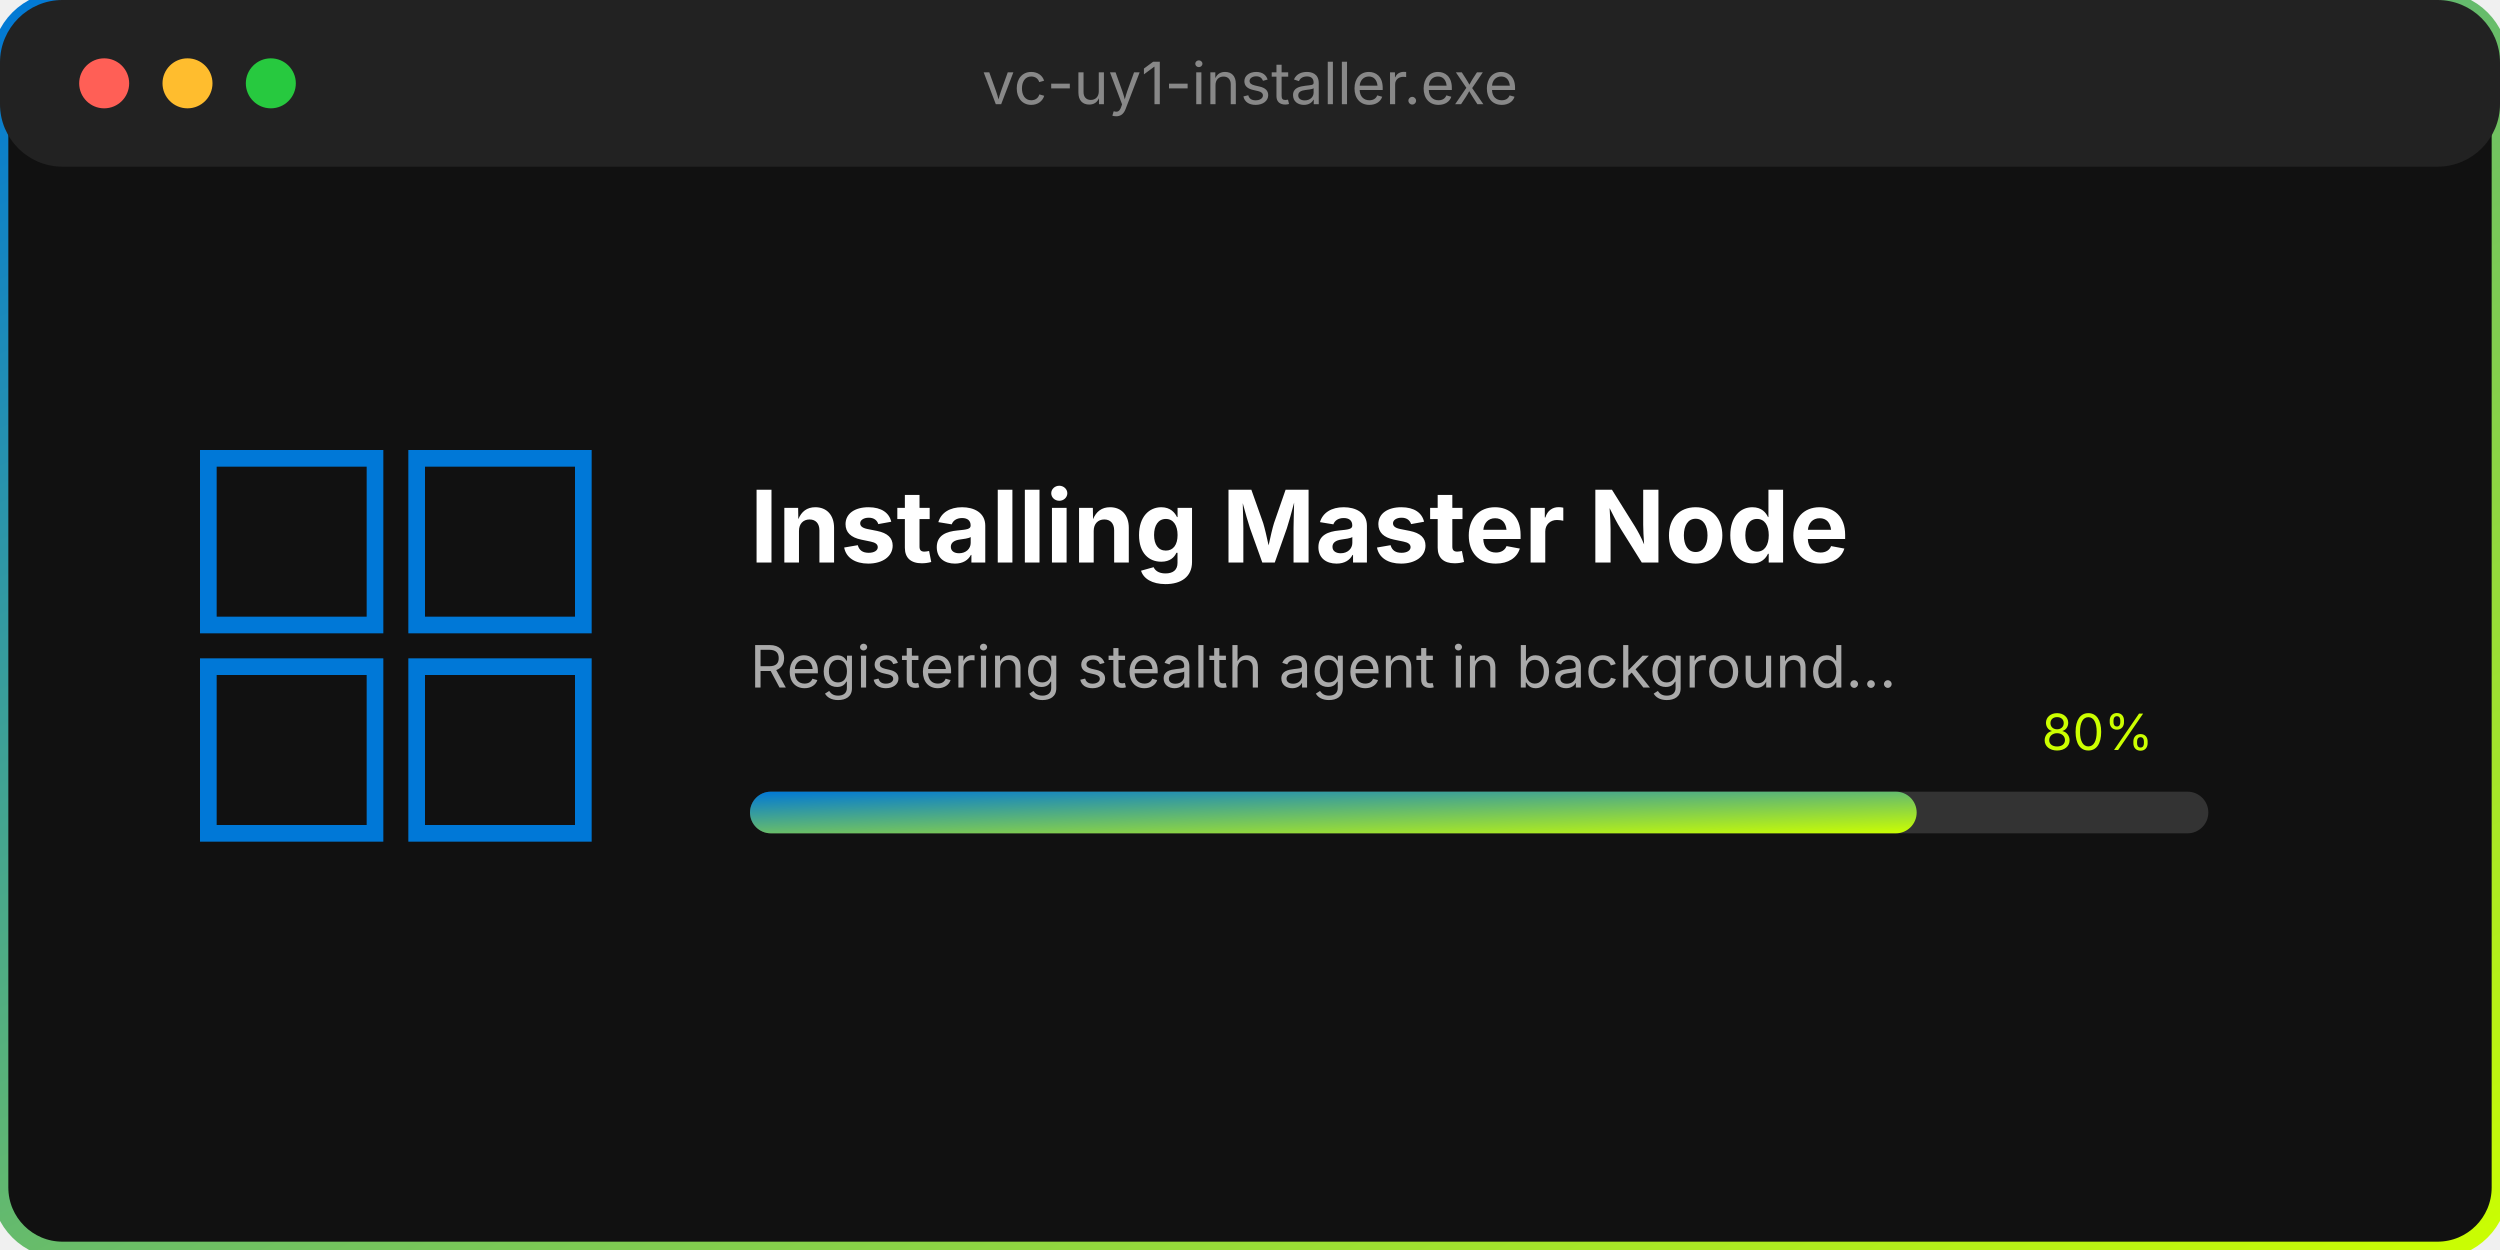
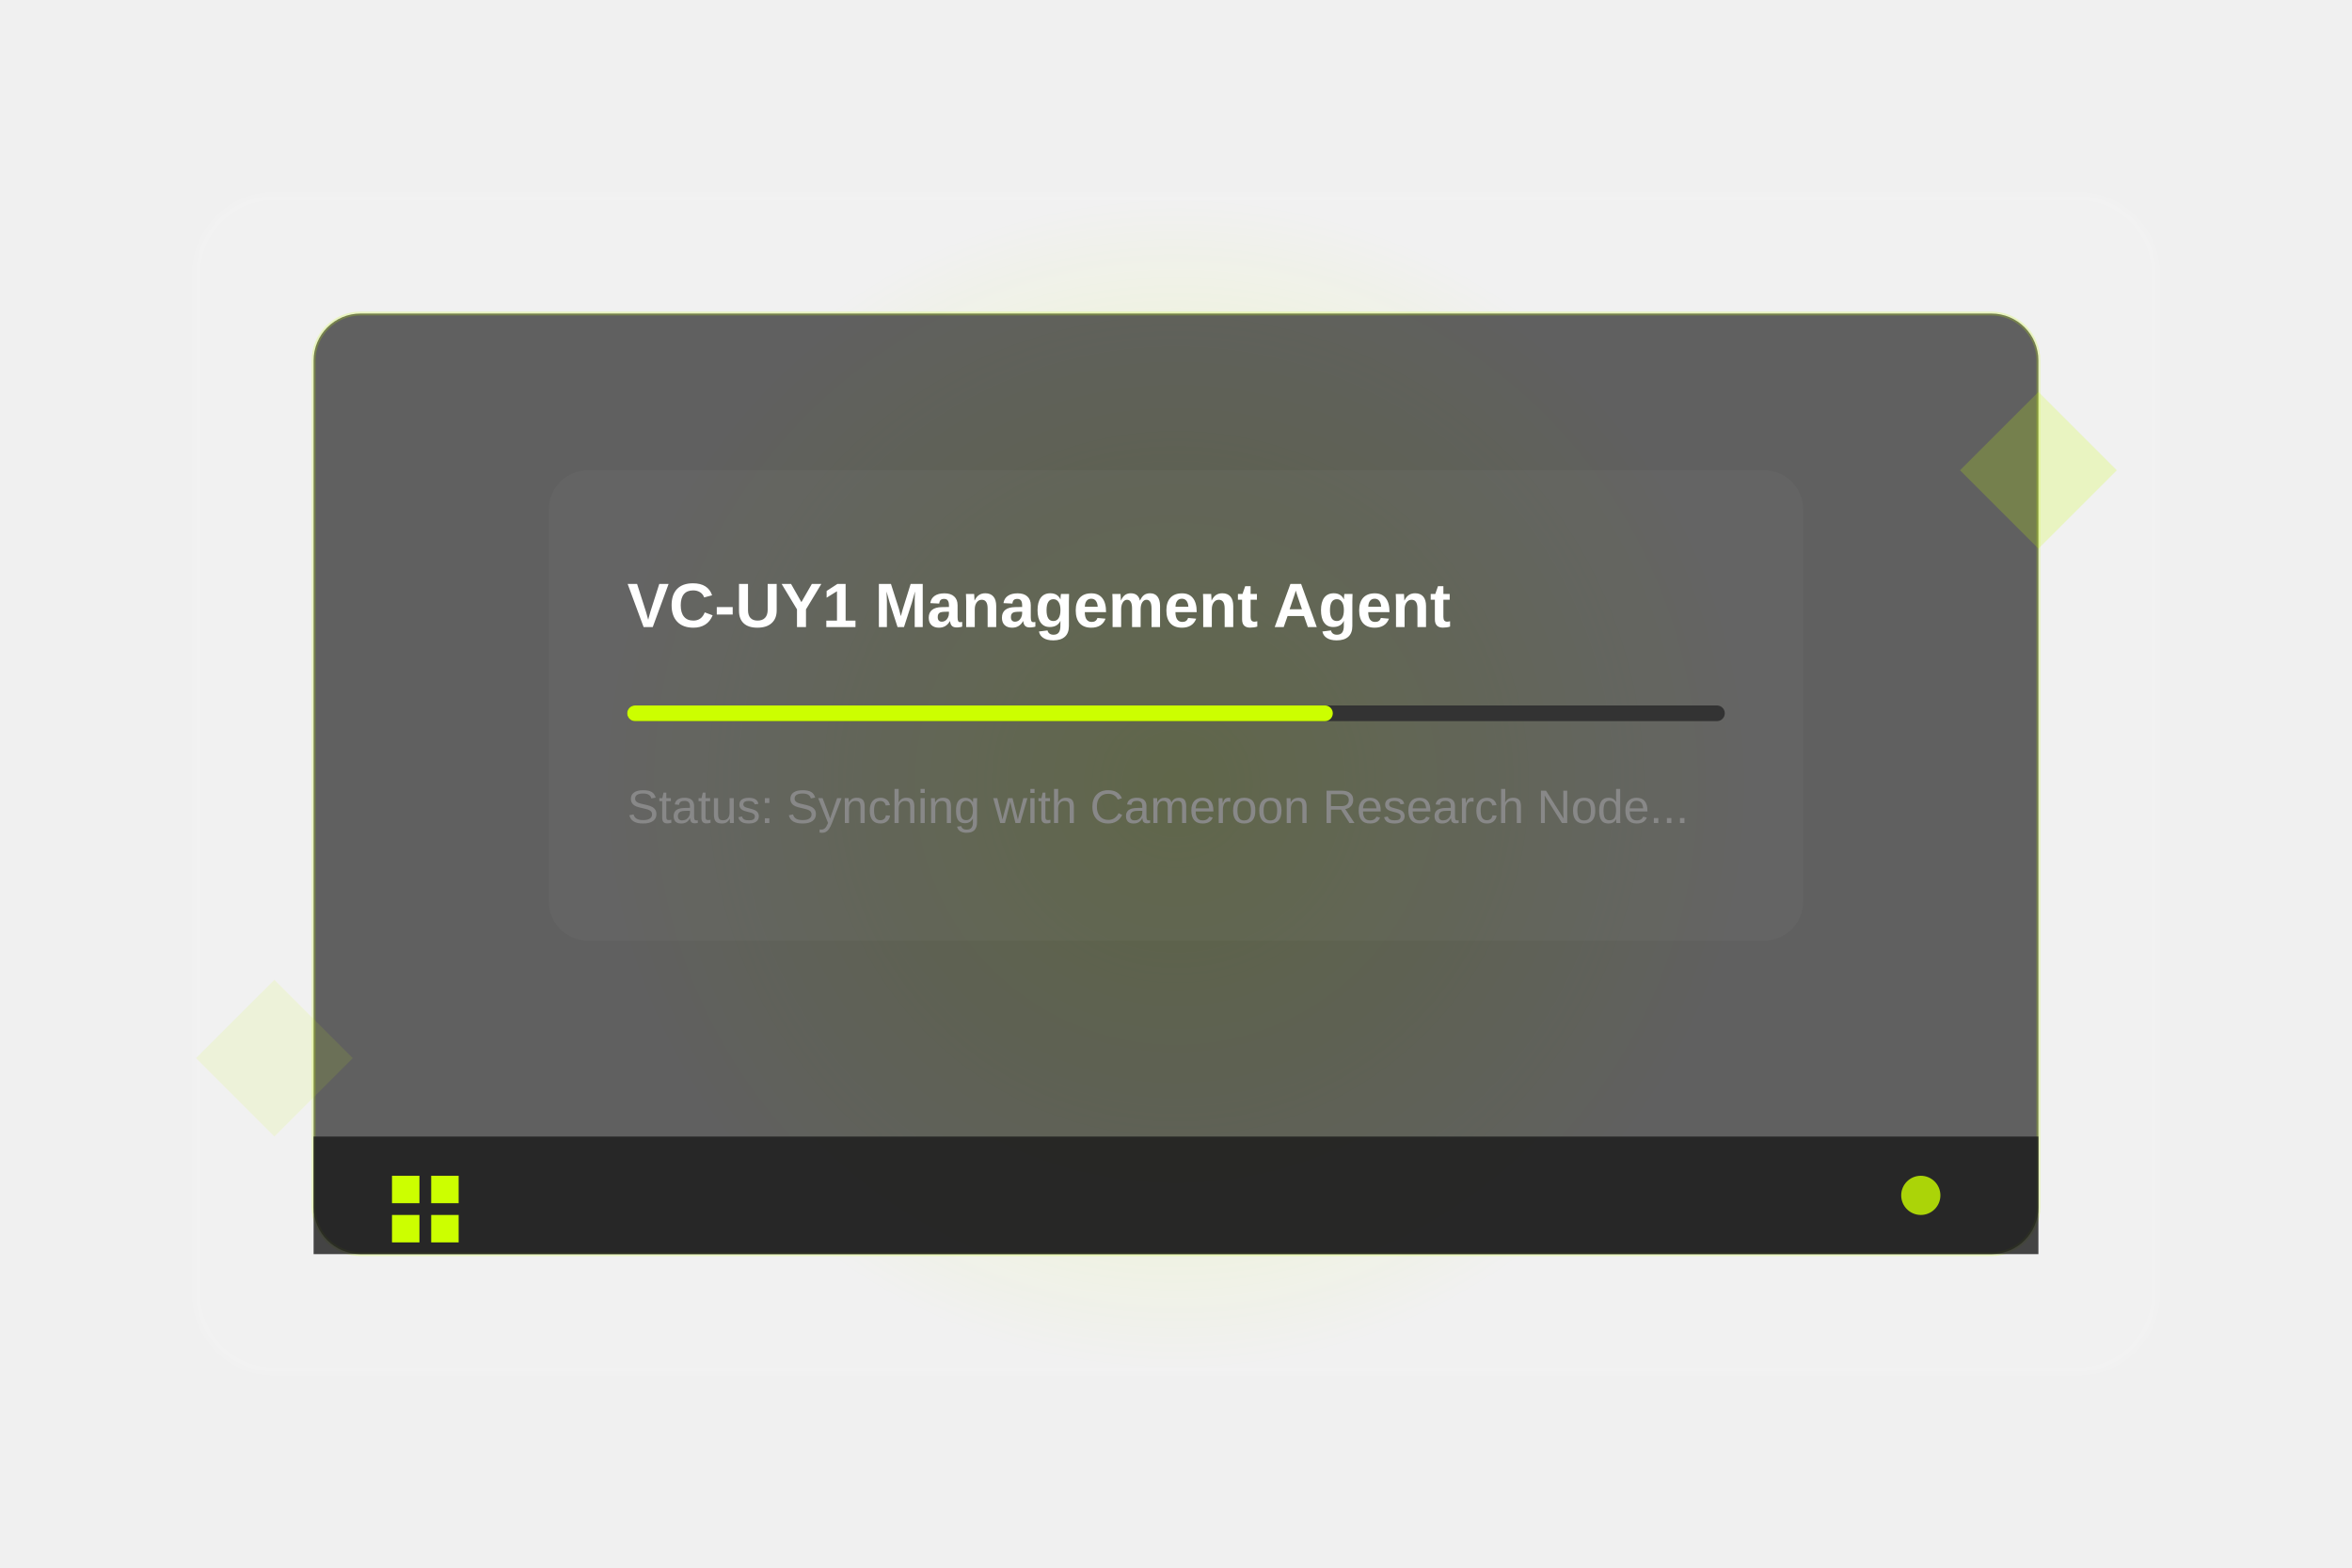
- <svg xmlns="http://www.w3.org/2000/svg" viewBox="0 0 600 300" width="100%" height="100%">
+ <svg xmlns="http://www.w3.org/2000/svg" width="600" height="400" viewBox="0 0 600 400" fill="none">
+   <circle cx="300" cy="200" r="150" fill="url(#paint0_radial)" fill-opacity="0.3" />
+   <rect x="50" y="50" width="500" height="300" rx="20" fill="rgba(255,255,255,0.05)" stroke="rgba(255,255,255,0.1)" stroke-width="2" />
+   <rect x="80" y="80" width="440" height="240" rx="12" fill="rgba(0,0,0,0.6)" stroke="rgba(204, 255, 0, 0.2)" />
+   <rect x="80" y="290" width="440" height="30" rx="0 0 12 12" fill="rgba(25,25,25,0.8)" />
+   <path d="M100 300L107 300L107 307L100 307L100 300ZM110 300L117 300L117 307L110 307L110 300ZM100 310L107 310L107 317L100 317L100 310ZM110 310L117 310L117 317L110 317L110 310Z" fill="#CCFF00" />
+   <circle cx="490" cy="305" r="5" fill="#CCFF00" fill-opacity="0.8">
+     <animate attributeName="fill-opacity" values="0.3;1;0.3" dur="2s" repeatCount="indefinity" />
+   </circle>
+   <g transform="translate(140, 120)">
+     <rect width="320" height="120" rx="10" fill="rgba(255,255,255,0.03)" />
+     <text x="20" y="40" fill="white" font-family="Arial" font-size="16" font-weight="bold">VC-UY1 Management Agent</text>
+     <rect x="20" y="60" width="280" height="4" rx="2" fill="#333" />
+     <rect x="20" y="60" width="180" height="4" rx="2" fill="#CCFF00">
+       <animate attributeName="width" from="0" to="280" dur="3s" repeatCount="indefinity" />
+     </rect>
+     <text x="20" y="90" fill="#888" font-family="Arial" font-size="12">Status: Synching with Cameroon Research Node...</text>
+   </g>
+   <path d="M520 100L540 120L520 140L500 120L520 100Z" fill="#CCFF00" fill-opacity="0.2" />
+   <path d="M70 250L90 270L70 290L50 270L70 250Z" fill="#CCFF00" fill-opacity="0.1" />
  <defs>
-     <linearGradient id="winGlow" x1="0%" y1="0%" x2="100%" y2="100%">
-       <stop offset="0%" stop-color="#0078D7" />
-       <stop offset="100%" stop-color="#ccff00" />
-     </linearGradient>
+     <radialGradient id="paint0_radial" cx="0" cy="0" r="1" gradientUnits="userSpaceOnUse" gradientTransform="translate(300 200) rotate(90) scale(150)">
+       <stop stop-color="#CCFF00" />
+       <stop offset="1" stop-color="#CCFF00" stop-opacity="0" />
+     </radialGradient>
  </defs>
-   <rect width="600" height="300" rx="15" fill="#111111" stroke="url(#winGlow)" stroke-width="4" />
-   <rect x="0" y="0" width="600" height="40" rx="15" fill="#222222" />
-   <circle cx="25" cy="20" r="6" fill="#ff5f56" />
-   <circle cx="45" cy="20" r="6" fill="#ffbd2e" />
-   <circle cx="65" cy="20" r="6" fill="#27c93f" />
-   <text x="300" y="25" font-family="'Inter', sans-serif" font-size="14" fill="#888" text-anchor="middle">vc-uy1-installer.exe</text>
-   <g transform="translate(50, 90)">
-     <path d="M 0,20 L 40,20 L 40,60 L 0,60 Z" fill="none" stroke="#0078D7" stroke-width="4" />
-     <path d="M 50,20 L 90,20 L 90,60 L 50,60 Z" fill="none" stroke="#0078D7" stroke-width="4" />
-     <path d="M 0,70 L 40,70 L 40,110 L 0,110 Z" fill="none" stroke="#0078D7" stroke-width="4" />
-     <path d="M 50,70 L 90,70 L 90,110 L 50,110 Z" fill="none" stroke="#0078D7" stroke-width="4" />
-     <text x="130" y="45" font-family="'Inter', sans-serif" font-size="24" fill="#ffffff" font-weight="bold">Installing Master Node</text>
-     <text x="130" y="75" font-family="'Inter', sans-serif" font-size="14" fill="#aaaaaa">Registering stealth agent in background...</text>
-     <rect x="130" y="100" width="350" height="10" rx="5" fill="#333" />
-     <rect x="130" y="100" width="280" height="10" rx="5" fill="url(#winGlow)" />
-     <text x="440" y="90" font-family="'Inter', sans-serif" font-size="12" fill="#ccff00">80%</text>
-   </g>
</svg>
